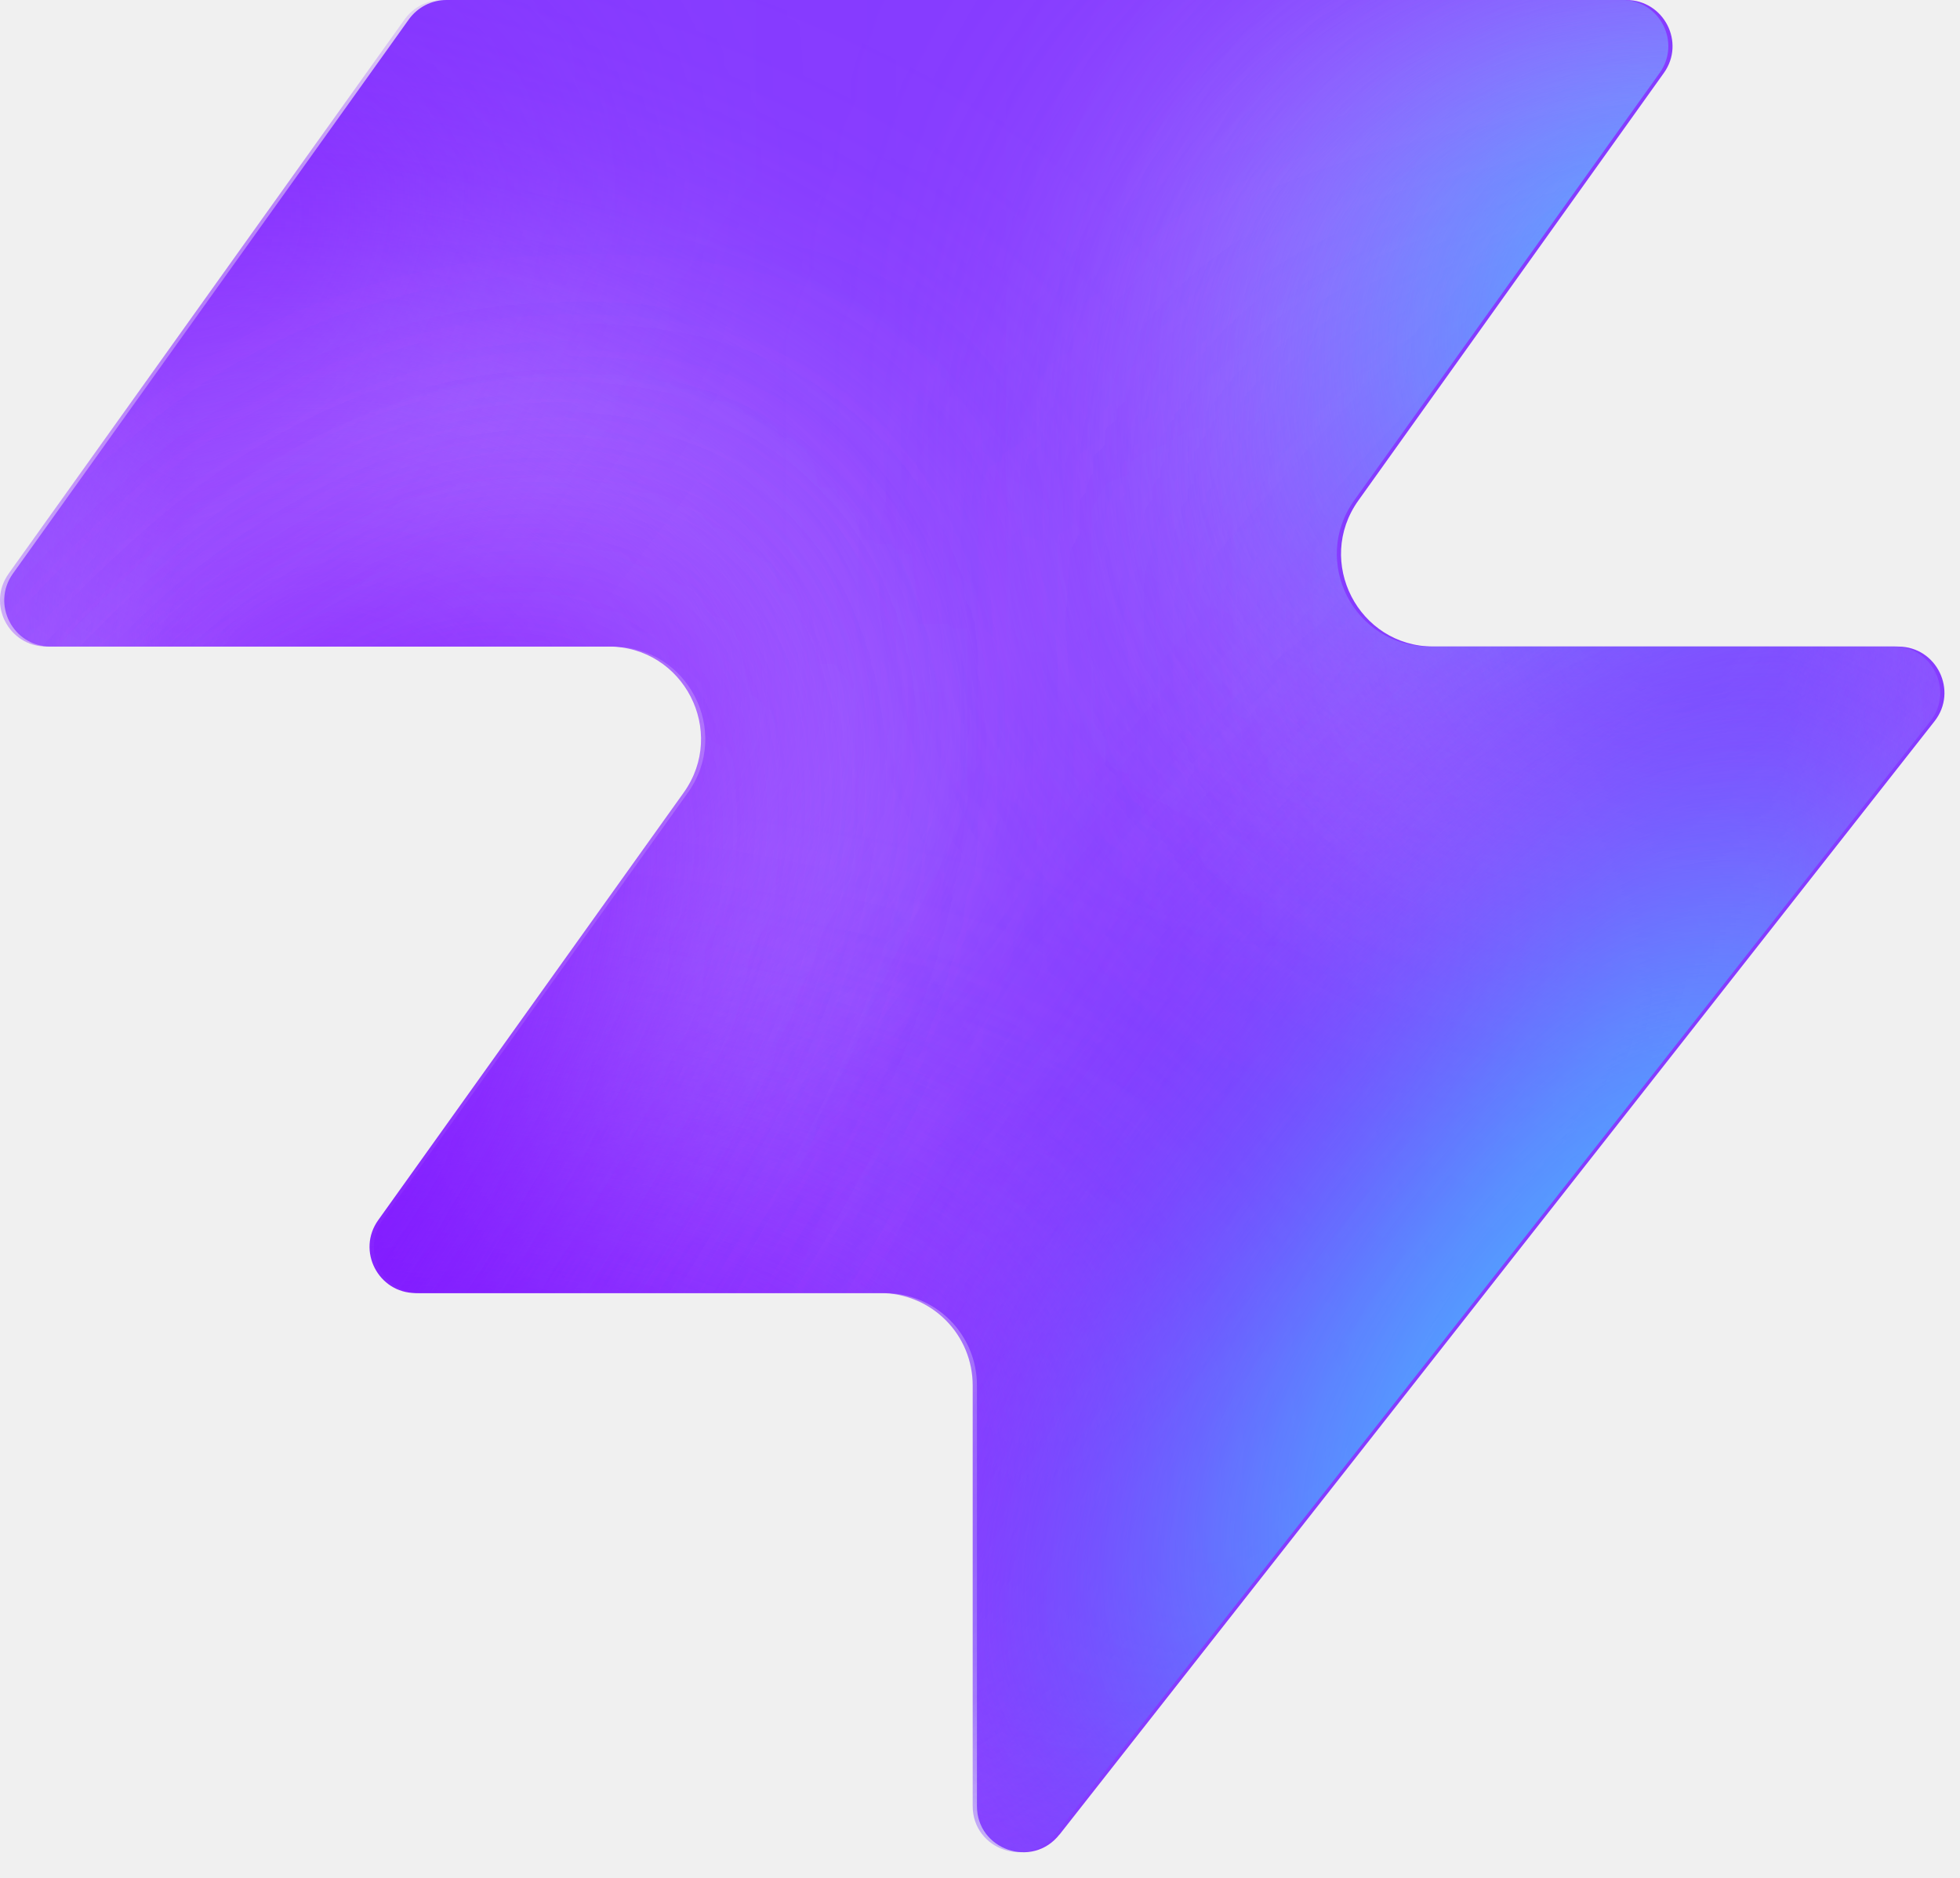
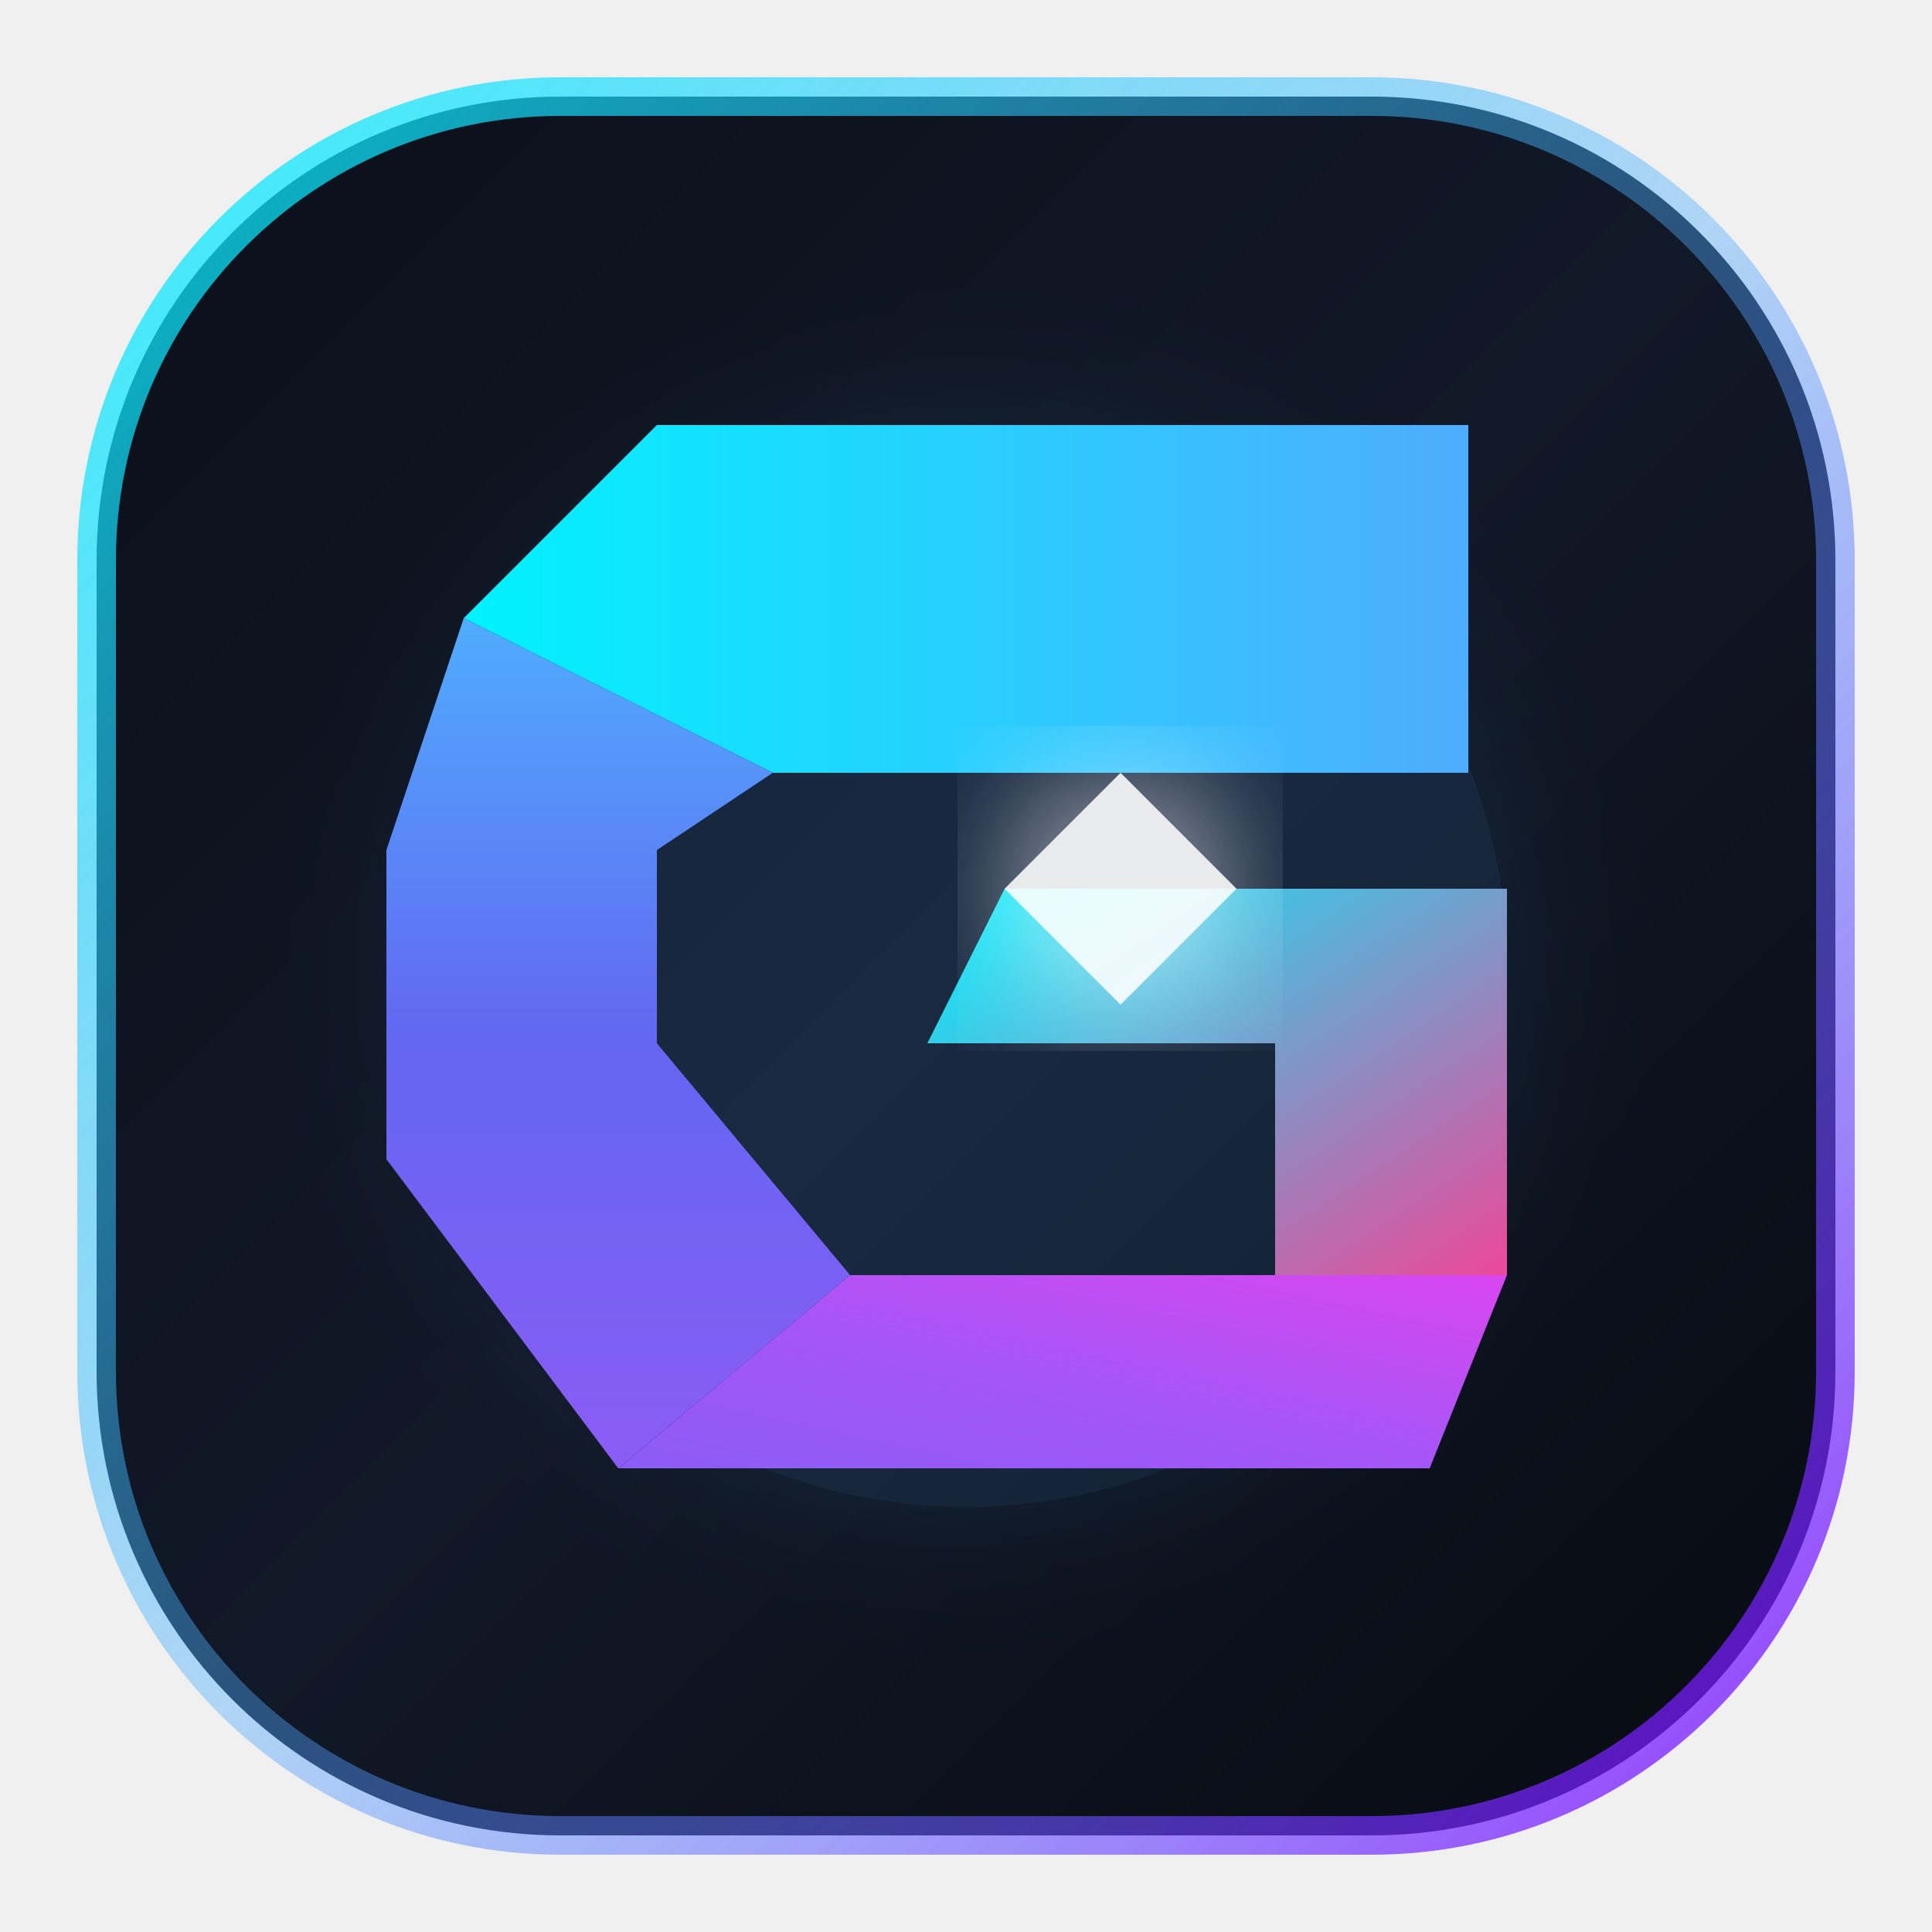
- <svg xmlns="http://www.w3.org/2000/svg" width="48" height="46" fill="none" viewBox="0 0 48 46">
-   <path fill="#863bff" d="M25.946 44.938c-.664.845-2.021.375-2.021-.698V33.937a2.26 2.26 0 0 0-2.262-2.262H10.287c-.92 0-1.456-1.04-.92-1.788l7.48-10.471c1.07-1.497 0-3.578-1.842-3.578H1.237c-.92 0-1.456-1.04-.92-1.788L10.013.474c.214-.297.556-.474.92-.474h28.894c.92 0 1.456 1.04.92 1.788l-7.48 10.471c-1.07 1.498 0 3.579 1.842 3.579h11.377c.943 0 1.473 1.088.89 1.83L25.947 44.94z" style="fill:#863bff;fill:color(display-p3 .525 .23 1);fill-opacity:1" />
-   <mask id="a" width="48" height="46" x="0" y="0" maskUnits="userSpaceOnUse" style="mask-type:alpha">
-     <path fill="#000" d="M25.842 44.938c-.664.844-2.021.375-2.021-.698V33.937a2.26 2.26 0 0 0-2.262-2.262H10.183c-.92 0-1.456-1.04-.92-1.788l7.48-10.471c1.07-1.498 0-3.579-1.842-3.579H1.133c-.92 0-1.456-1.04-.92-1.787L9.91.473c.214-.297.556-.474.92-.474h28.894c.92 0 1.456 1.04.92 1.788l-7.48 10.471c-1.07 1.498 0 3.578 1.842 3.578h11.377c.943 0 1.473 1.088.89 1.832L25.843 44.94z" style="fill:#000;fill-opacity:1" />
-   </mask>
-   <g mask="url(#a)">
-     <g filter="url(#b)">
-       <ellipse cx="5.508" cy="14.704" fill="#ede6ff" rx="5.508" ry="14.704" style="fill:#ede6ff;fill:color(display-p3 .927 .903 1);fill-opacity:1" transform="matrix(.00324 1 1 -.00324 -4.47 31.516)" />
-     </g>
-     <g filter="url(#c)">
-       <ellipse cx="10.399" cy="29.851" fill="#ede6ff" rx="10.399" ry="29.851" style="fill:#ede6ff;fill:color(display-p3 .927 .903 1);fill-opacity:1" transform="matrix(.00324 1 1 -.00324 -39.328 7.883)" />
-     </g>
-     <g filter="url(#d)">
-       <ellipse cx="5.508" cy="30.487" fill="#7e14ff" rx="5.508" ry="30.487" style="fill:#7e14ff;fill:color(display-p3 .492 .077 1);fill-opacity:1" transform="rotate(89.814 -25.913 -14.639)scale(1 -1)" />
-     </g>
-     <g filter="url(#e)">
-       <ellipse cx="5.508" cy="30.599" fill="#7e14ff" rx="5.508" ry="30.599" style="fill:#7e14ff;fill:color(display-p3 .492 .077 1);fill-opacity:1" transform="rotate(89.814 -32.644 -3.334)scale(1 -1)" />
-     </g>
-     <g filter="url(#f)">
-       <ellipse cx="5.508" cy="30.599" fill="#7e14ff" rx="5.508" ry="30.599" style="fill:#7e14ff;fill:color(display-p3 .492 .077 1);fill-opacity:1" transform="matrix(.00324 1 1 -.00324 -34.34 30.47)" />
-     </g>
-     <g filter="url(#g)">
-       <ellipse cx="14.072" cy="22.078" fill="#ede6ff" rx="14.072" ry="22.078" style="fill:#ede6ff;fill:color(display-p3 .927 .903 1);fill-opacity:1" transform="rotate(93.35 24.506 48.493)scale(-1 1)" />
-     </g>
-     <g filter="url(#h)">
-       <ellipse cx="3.47" cy="21.501" fill="#7e14ff" rx="3.47" ry="21.501" style="fill:#7e14ff;fill:color(display-p3 .492 .077 1);fill-opacity:1" transform="rotate(89.009 28.708 47.59)scale(-1 1)" />
-     </g>
-     <g filter="url(#i)">
-       <ellipse cx="3.47" cy="21.501" fill="#7e14ff" rx="3.47" ry="21.501" style="fill:#7e14ff;fill:color(display-p3 .492 .077 1);fill-opacity:1" transform="rotate(89.009 28.708 47.59)scale(-1 1)" />
-     </g>
-     <g filter="url(#j)">
-       <ellipse cx=".387" cy="8.972" fill="#7e14ff" rx="4.407" ry="29.108" style="fill:#7e14ff;fill:color(display-p3 .492 .077 1);fill-opacity:1" transform="rotate(39.51 .387 8.972)" />
-     </g>
-     <g filter="url(#k)">
-       <ellipse cx="47.523" cy="-6.092" fill="#7e14ff" rx="4.407" ry="29.108" style="fill:#7e14ff;fill:color(display-p3 .492 .077 1);fill-opacity:1" transform="rotate(37.892 47.523 -6.092)" />
-     </g>
-     <g filter="url(#l)">
-       <ellipse cx="41.412" cy="6.333" fill="#47bfff" rx="5.971" ry="9.665" style="fill:#47bfff;fill:color(display-p3 .28 .748 1);fill-opacity:1" transform="rotate(37.892 41.412 6.333)" />
-     </g>
-     <g filter="url(#m)">
-       <ellipse cx="-1.879" cy="38.332" fill="#7e14ff" rx="4.407" ry="29.108" style="fill:#7e14ff;fill:color(display-p3 .492 .077 1);fill-opacity:1" transform="rotate(37.892 -1.88 38.332)" />
-     </g>
-     <g filter="url(#n)">
-       <ellipse cx="-1.879" cy="38.332" fill="#7e14ff" rx="4.407" ry="29.108" style="fill:#7e14ff;fill:color(display-p3 .492 .077 1);fill-opacity:1" transform="rotate(37.892 -1.88 38.332)" />
-     </g>
-     <g filter="url(#o)">
-       <ellipse cx="35.651" cy="29.907" fill="#7e14ff" rx="4.407" ry="29.108" style="fill:#7e14ff;fill:color(display-p3 .492 .077 1);fill-opacity:1" transform="rotate(37.892 35.651 29.907)" />
-     </g>
-     <g filter="url(#p)">
-       <ellipse cx="38.418" cy="32.4" fill="#47bfff" rx="5.971" ry="15.297" style="fill:#47bfff;fill:color(display-p3 .28 .748 1);fill-opacity:1" transform="rotate(37.892 38.418 32.4)" />
-     </g>
-   </g>
+ <svg xmlns="http://www.w3.org/2000/svg" viewBox="0 0 100 100" width="100%" height="100%">
  <defs>
-     <filter id="b" width="60.045" height="41.654" x="-19.77" y="16.149" color-interpolation-filters="sRGB" filterUnits="userSpaceOnUse">
-       <feFlood flood-opacity="0" result="BackgroundImageFix" />
-       <feBlend in="SourceGraphic" in2="BackgroundImageFix" result="shape" />
-       <feGaussianBlur result="effect1_foregroundBlur_2002_17158" stdDeviation="7.659" />
-     </filter>
-     <filter id="c" width="90.34" height="51.437" x="-54.613" y="-7.533" color-interpolation-filters="sRGB" filterUnits="userSpaceOnUse">
-       <feFlood flood-opacity="0" result="BackgroundImageFix" />
-       <feBlend in="SourceGraphic" in2="BackgroundImageFix" result="shape" />
-       <feGaussianBlur result="effect1_foregroundBlur_2002_17158" stdDeviation="7.659" />
-     </filter>
-     <filter id="d" width="79.355" height="29.4" x="-49.64" y="2.03" color-interpolation-filters="sRGB" filterUnits="userSpaceOnUse">
-       <feFlood flood-opacity="0" result="BackgroundImageFix" />
-       <feBlend in="SourceGraphic" in2="BackgroundImageFix" result="shape" />
-       <feGaussianBlur result="effect1_foregroundBlur_2002_17158" stdDeviation="4.596" />
-     </filter>
-     <filter id="e" width="79.579" height="29.4" x="-45.045" y="20.029" color-interpolation-filters="sRGB" filterUnits="userSpaceOnUse">
-       <feFlood flood-opacity="0" result="BackgroundImageFix" />
-       <feBlend in="SourceGraphic" in2="BackgroundImageFix" result="shape" />
-       <feGaussianBlur result="effect1_foregroundBlur_2002_17158" stdDeviation="4.596" />
-     </filter>
-     <filter id="f" width="79.579" height="29.4" x="-43.513" y="21.178" color-interpolation-filters="sRGB" filterUnits="userSpaceOnUse">
-       <feFlood flood-opacity="0" result="BackgroundImageFix" />
-       <feBlend in="SourceGraphic" in2="BackgroundImageFix" result="shape" />
-       <feGaussianBlur result="effect1_foregroundBlur_2002_17158" stdDeviation="4.596" />
-     </filter>
-     <filter id="g" width="74.749" height="58.852" x="15.756" y="-17.901" color-interpolation-filters="sRGB" filterUnits="userSpaceOnUse">
-       <feFlood flood-opacity="0" result="BackgroundImageFix" />
-       <feBlend in="SourceGraphic" in2="BackgroundImageFix" result="shape" />
-       <feGaussianBlur result="effect1_foregroundBlur_2002_17158" stdDeviation="7.659" />
-     </filter>
-     <filter id="h" width="61.377" height="25.362" x="23.548" y="2.284" color-interpolation-filters="sRGB" filterUnits="userSpaceOnUse">
-       <feFlood flood-opacity="0" result="BackgroundImageFix" />
-       <feBlend in="SourceGraphic" in2="BackgroundImageFix" result="shape" />
-       <feGaussianBlur result="effect1_foregroundBlur_2002_17158" stdDeviation="4.596" />
-     </filter>
-     <filter id="i" width="61.377" height="25.362" x="23.548" y="2.284" color-interpolation-filters="sRGB" filterUnits="userSpaceOnUse">
-       <feFlood flood-opacity="0" result="BackgroundImageFix" />
-       <feBlend in="SourceGraphic" in2="BackgroundImageFix" result="shape" />
-       <feGaussianBlur result="effect1_foregroundBlur_2002_17158" stdDeviation="4.596" />
-     </filter>
-     <filter id="j" width="56.045" height="63.649" x="-27.636" y="-22.853" color-interpolation-filters="sRGB" filterUnits="userSpaceOnUse">
-       <feFlood flood-opacity="0" result="BackgroundImageFix" />
-       <feBlend in="SourceGraphic" in2="BackgroundImageFix" result="shape" />
-       <feGaussianBlur result="effect1_foregroundBlur_2002_17158" stdDeviation="4.596" />
-     </filter>
-     <filter id="k" width="54.814" height="64.646" x="20.116" y="-38.415" color-interpolation-filters="sRGB" filterUnits="userSpaceOnUse">
-       <feFlood flood-opacity="0" result="BackgroundImageFix" />
-       <feBlend in="SourceGraphic" in2="BackgroundImageFix" result="shape" />
-       <feGaussianBlur result="effect1_foregroundBlur_2002_17158" stdDeviation="4.596" />
-     </filter>
-     <filter id="l" width="33.541" height="35.313" x="24.641" y="-11.323" color-interpolation-filters="sRGB" filterUnits="userSpaceOnUse">
-       <feFlood flood-opacity="0" result="BackgroundImageFix" />
-       <feBlend in="SourceGraphic" in2="BackgroundImageFix" result="shape" />
-       <feGaussianBlur result="effect1_foregroundBlur_2002_17158" stdDeviation="4.596" />
-     </filter>
-     <filter id="m" width="54.814" height="64.646" x="-29.286" y="6.009" color-interpolation-filters="sRGB" filterUnits="userSpaceOnUse">
-       <feFlood flood-opacity="0" result="BackgroundImageFix" />
-       <feBlend in="SourceGraphic" in2="BackgroundImageFix" result="shape" />
-       <feGaussianBlur result="effect1_foregroundBlur_2002_17158" stdDeviation="4.596" />
-     </filter>
-     <filter id="n" width="54.814" height="64.646" x="-29.286" y="6.009" color-interpolation-filters="sRGB" filterUnits="userSpaceOnUse">
-       <feFlood flood-opacity="0" result="BackgroundImageFix" />
-       <feBlend in="SourceGraphic" in2="BackgroundImageFix" result="shape" />
-       <feGaussianBlur result="effect1_foregroundBlur_2002_17158" stdDeviation="4.596" />
-     </filter>
-     <filter id="o" width="54.814" height="64.646" x="8.244" y="-2.416" color-interpolation-filters="sRGB" filterUnits="userSpaceOnUse">
-       <feFlood flood-opacity="0" result="BackgroundImageFix" />
-       <feBlend in="SourceGraphic" in2="BackgroundImageFix" result="shape" />
-       <feGaussianBlur result="effect1_foregroundBlur_2002_17158" stdDeviation="4.596" />
-     </filter>
-     <filter id="p" width="39.409" height="43.623" x="18.713" y="10.588" color-interpolation-filters="sRGB" filterUnits="userSpaceOnUse">
-       <feFlood flood-opacity="0" result="BackgroundImageFix" />
-       <feBlend in="SourceGraphic" in2="BackgroundImageFix" result="shape" />
-       <feGaussianBlur result="effect1_foregroundBlur_2002_17158" stdDeviation="4.596" />
+     <linearGradient id="bgGrad" x1="0%" y1="0%" x2="100%" y2="100%">
+       <stop offset="0%" stop-color="#0b0f19" />
+       <stop offset="50%" stop-color="#111827" />
+       <stop offset="100%" stop-color="#070a10" />
+     </linearGradient>
+     <linearGradient id="borderGrad" x1="0%" y1="0%" x2="100%" y2="100%">
+       <stop offset="0%" stop-color="#00f2fe" stop-opacity="0.8" />
+       <stop offset="50%" stop-color="#4facfe" stop-opacity="0.4" />
+       <stop offset="100%" stop-color="#7f00ff" stop-opacity="0.8" />
+     </linearGradient>
+     <linearGradient id="facetTop" x1="0%" y1="0%" x2="100%" y2="0%">
+       <stop offset="0%" stop-color="#00f2fe" />
+       <stop offset="100%" stop-color="#4facfe" />
+     </linearGradient>
+     <linearGradient id="facetSpine" x1="0%" y1="0%" x2="0%" y2="100%">
+       <stop offset="0%" stop-color="#4facfe" />
+       <stop offset="50%" stop-color="#6366f1" />
+       <stop offset="100%" stop-color="#8b5cf6" />
+     </linearGradient>
+     <linearGradient id="facetBase" x1="0%" y1="100%" x2="100%" y2="0%">
+       <stop offset="0%" stop-color="#8b5cf6" />
+       <stop offset="50%" stop-color="#a855f7" />
+       <stop offset="100%" stop-color="#d946ef" />
+     </linearGradient>
+     <linearGradient id="facetCrossbar" x1="0%" y1="0%" x2="100%" y2="100%">
+       <stop offset="0%" stop-color="#00f2fe" />
+       <stop offset="100%" stop-color="#ec4899" />
+     </linearGradient>
+     <filter id="coreGlow" x="-20%" y="-20%" width="140%" height="140%">
+       <feGaussianBlur stdDeviation="4" result="blur" />
+       <feComposite in="SourceGraphic" in2="blur" operator="over" />
    </filter>
  </defs>
+   <rect x="5" y="5" width="90" height="90" rx="24" fill="url(#bgGrad)" stroke="url(#borderGrad)" stroke-width="2" />
+   <circle cx="50" cy="50" r="28" fill="#4facfe" opacity="0.12" filter="url(#coreGlow)" />
+   <polygon points="76,22 34,22 24,32 40,40 76,40" fill="url(#facetTop)" />
+   <polygon points="24,32 20,44 20,60 32,76 44,66 34,54 34,44 40,40" fill="url(#facetSpine)" />
+   <polygon points="32,76 74,76 78,66 44,66" fill="url(#facetBase)" />
+   <polygon points="78,66 78,46 52,46 48,54 66,54 66,66" fill="url(#facetCrossbar)" />
+   <polygon points="52,46 58,40 64,46 58,52" fill="#ffffff" opacity="0.9" filter="url(#coreGlow)" />
</svg>
